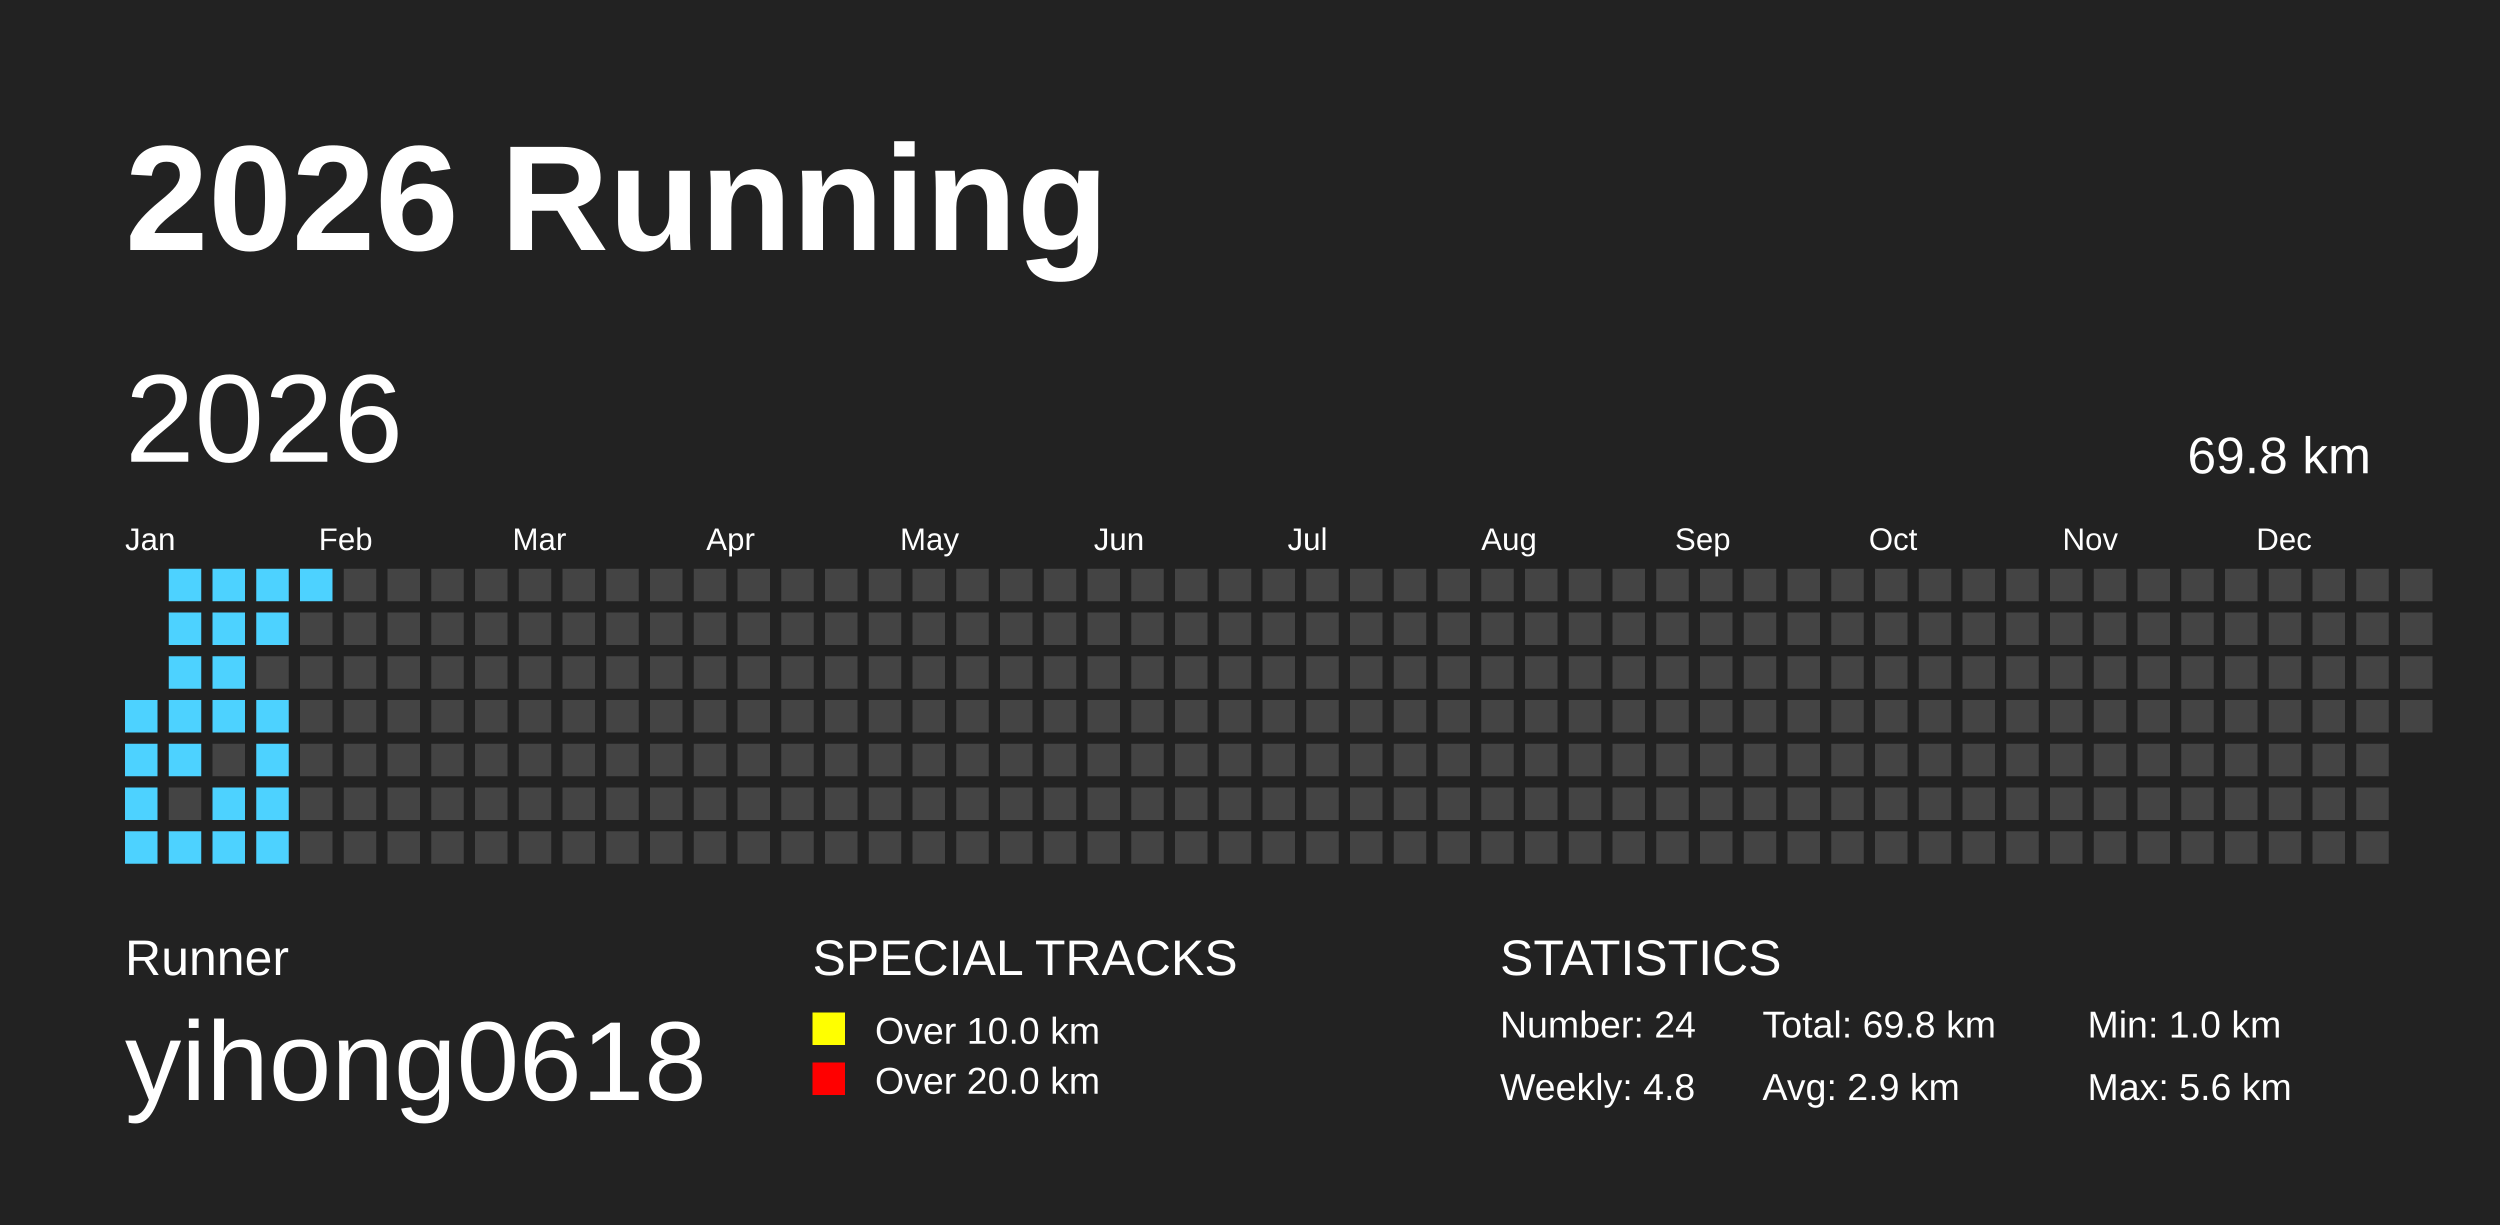
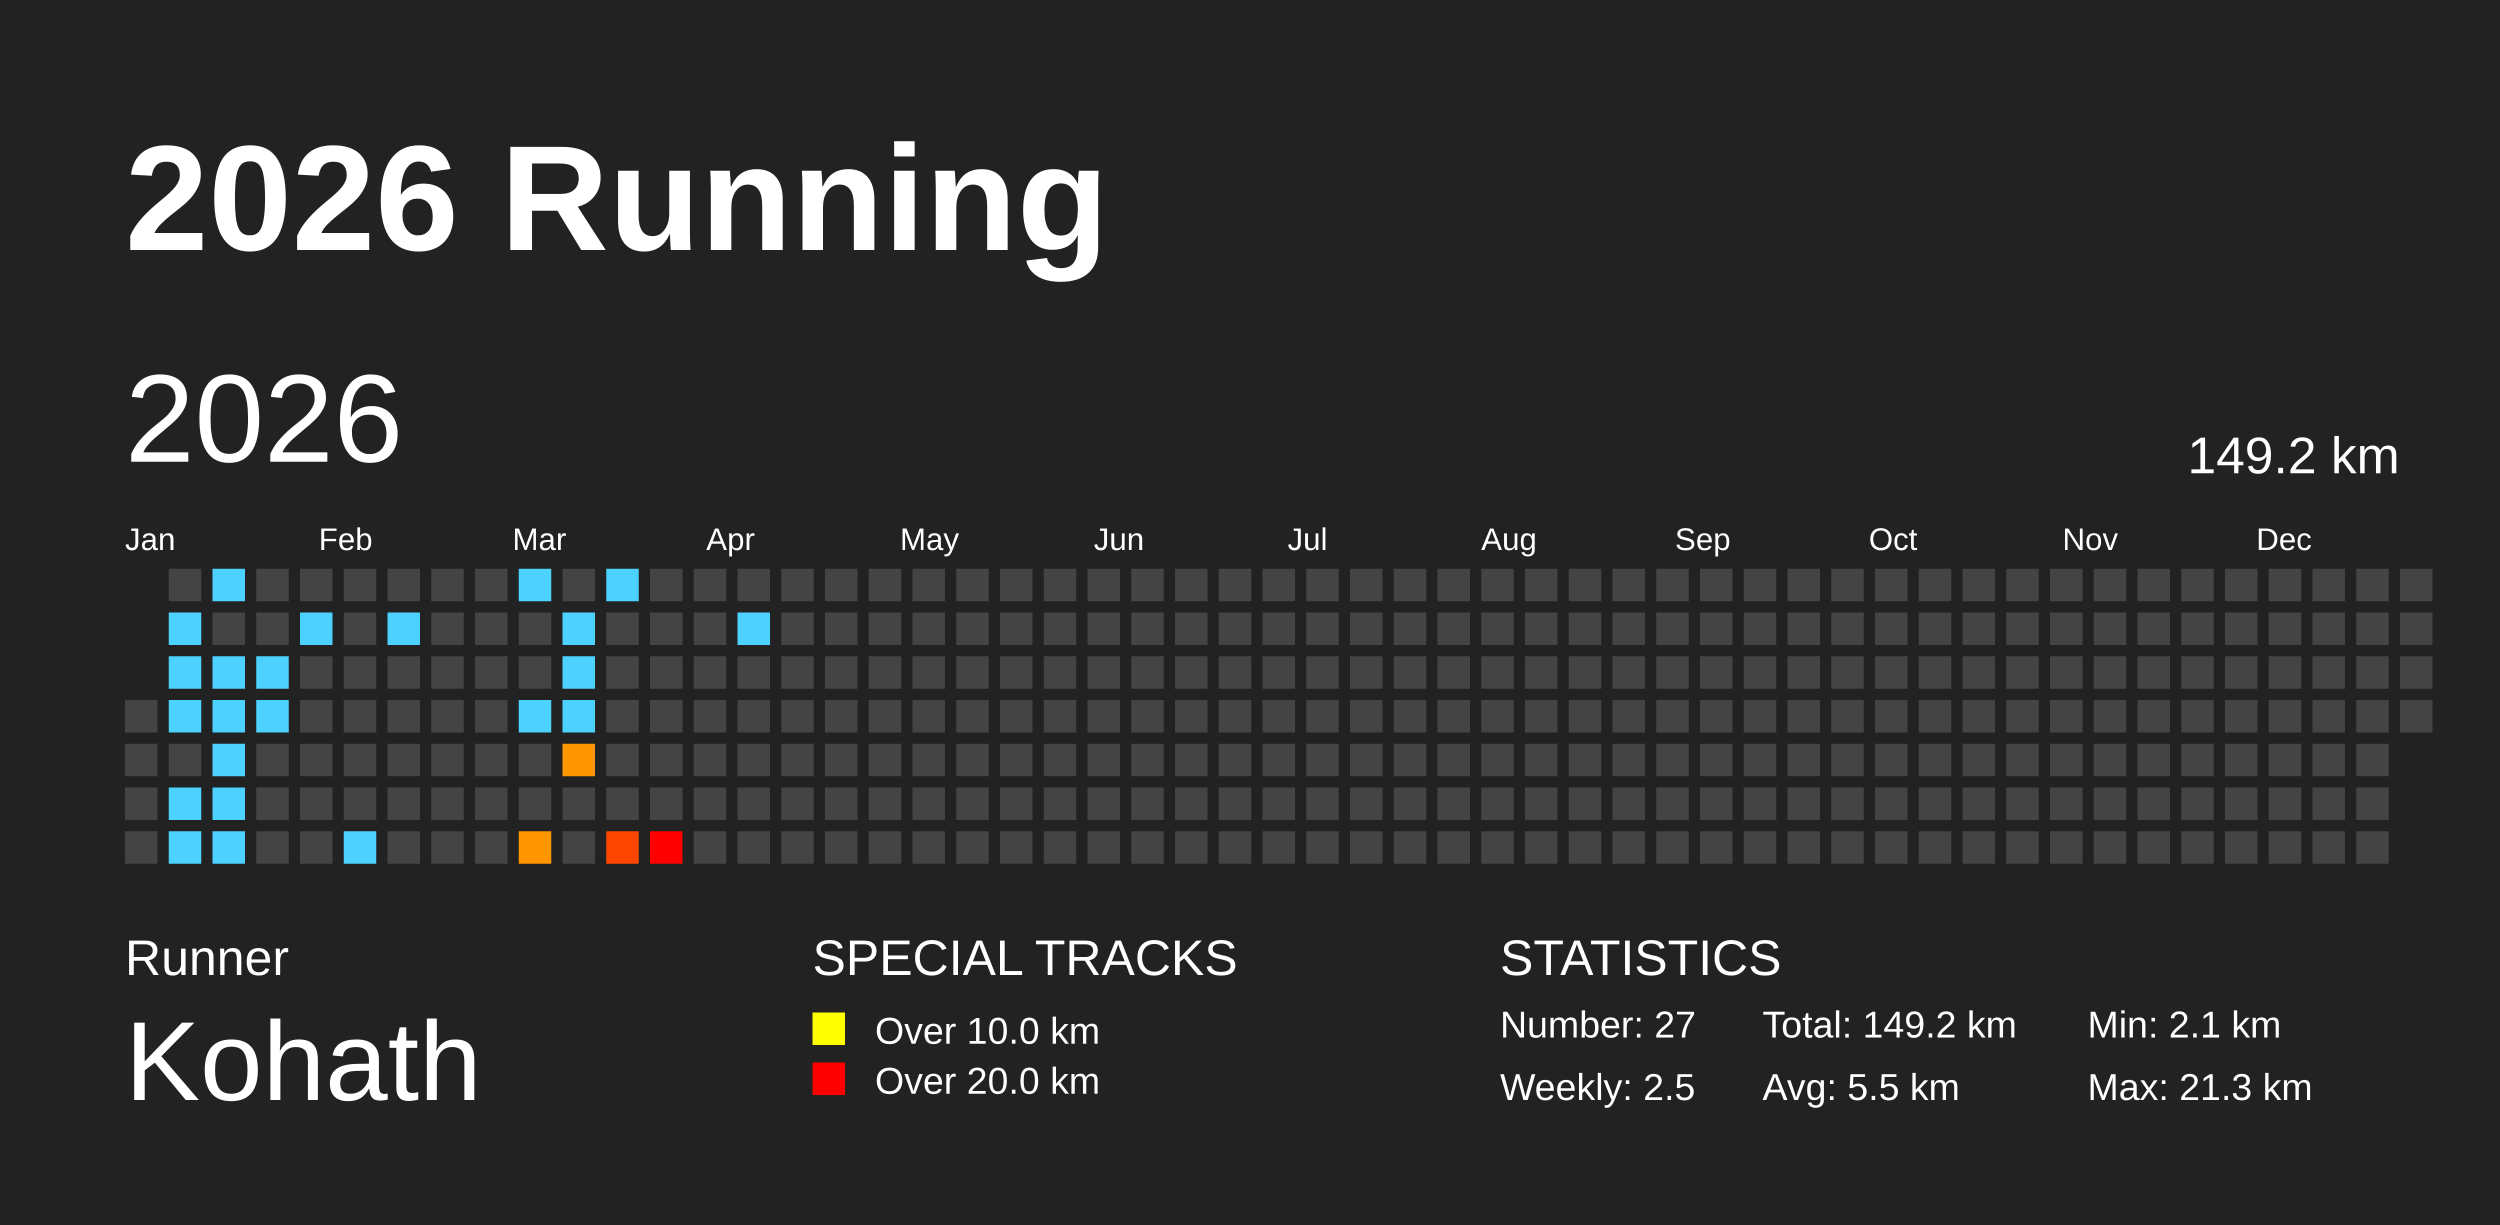
<svg xmlns="http://www.w3.org/2000/svg" baseProfile="full" height="98mm" version="1.1" viewBox="0,0,200,98" width="200mm">
  <defs />
  <rect fill="#222222" height="98" width="200" x="0" y="0" />
  <text fill="#FFFFFF" style="font-size:12px; font-family:Arial; font-weight:bold;" x="10" y="20">2026 Running</text>
  <text fill="#FFFFFF" style="font-size:4px; font-family:Arial" x="10" y="78">Runner</text>
-   <text fill="#FFFFFF" style="font-size:9px; font-family:Arial" x="10" y="88">yihong0618</text>
+   <text fill="#FFFFFF" style="font-size:9px; font-family:Arial" x="10" y="88">Kohath</text>
  <text fill="#FFFFFF" style="font-size:4px; font-family:Arial" x="65" y="78">SPECIAL TRACKS</text>
  <rect fill="yellow" height="2.6" width="2.6" x="65" y="81" />
  <text fill="#FFFFFF" style="font-size:3px; font-family:Arial" x="70" y="83.5">Over 10.0 km</text>
  <rect fill="red" height="2.6" width="2.6" x="65" y="85" />
  <text fill="#FFFFFF" style="font-size:3px; font-family:Arial" x="70" y="87.5">Over 20.0 km</text>
  <text fill="#FFFFFF" style="font-size:4px; font-family:Arial" x="120" y="78">STATISTICS</text>
-   <text fill="#FFFFFF" style="font-size:3px; font-family:Arial" x="120" y="83">Number: 24</text>
-   <text fill="#FFFFFF" style="font-size:3px; font-family:Arial" x="120" y="88">Weekly: 4.8</text>
-   <text fill="#FFFFFF" style="font-size:3px; font-family:Arial" x="141" y="83">Total: 69.8 km</text>
-   <text fill="#FFFFFF" style="font-size:3px; font-family:Arial" x="141" y="88">Avg: 2.9 km</text>
-   <text fill="#FFFFFF" style="font-size:3px; font-family:Arial" x="167" y="83">Min: 1.0 km</text>
-   <text fill="#FFFFFF" style="font-size:3px; font-family:Arial" x="167" y="88">Max: 5.6 km</text>
+   <text fill="#FFFFFF" style="font-size:3px; font-family:Arial" x="120" y="83">Number: 27</text>
+   <text fill="#FFFFFF" style="font-size:3px; font-family:Arial" x="120" y="88">Weekly: 2.5</text>
+   <text fill="#FFFFFF" style="font-size:3px; font-family:Arial" x="141" y="83">Total: 149.2 km</text>
+   <text fill="#FFFFFF" style="font-size:3px; font-family:Arial" x="141" y="88">Avg: 5.5 km</text>
+   <text fill="#FFFFFF" style="font-size:3px; font-family:Arial" x="167" y="83">Min: 2.1 km</text>
+   <text fill="#FFFFFF" style="font-size:3px; font-family:Arial" x="167" y="88">Max: 21.3 km</text>
  <text dominant-baseline="hanging" fill="#FFFFFF" style="font-size:10.0px; font-family:Arial;" x="10" y="30">2026</text>
-   <text dominant-baseline="hanging" fill="#FFFFFF" style="font-size:4.125px; font-family:Arial;" x="175" y="35">69.8 km</text>
+   <text dominant-baseline="hanging" fill="#FFFFFF" style="font-size:4.125px; font-family:Arial;" x="175" y="35">149.2 km</text>
  <text fill="#FFFFFF" style="font-size:2.5px; font-family:Arial" x="10.0" y="44">Jan</text>
  <text fill="#FFFFFF" style="font-size:2.5px; font-family:Arial" x="25.5" y="44">Feb</text>
  <text fill="#FFFFFF" style="font-size:2.5px; font-family:Arial" x="41.0" y="44">Mar</text>
  <text fill="#FFFFFF" style="font-size:2.5px; font-family:Arial" x="56.5" y="44">Apr</text>
  <text fill="#FFFFFF" style="font-size:2.5px; font-family:Arial" x="72.0" y="44">May</text>
  <text fill="#FFFFFF" style="font-size:2.5px; font-family:Arial" x="87.5" y="44">Jun</text>
  <text fill="#FFFFFF" style="font-size:2.5px; font-family:Arial" x="103.0" y="44">Jul</text>
  <text fill="#FFFFFF" style="font-size:2.5px; font-family:Arial" x="118.5" y="44">Aug</text>
  <text fill="#FFFFFF" style="font-size:2.5px; font-family:Arial" x="134.0" y="44">Sep</text>
  <text fill="#FFFFFF" style="font-size:2.5px; font-family:Arial" x="149.5" y="44">Oct</text>
  <text fill="#FFFFFF" style="font-size:2.5px; font-family:Arial" x="165.0" y="44">Nov</text>
  <text fill="#FFFFFF" style="font-size:2.5px; font-family:Arial" x="180.5" y="44">Dec</text>
-   <rect fill="#4DD2FF" height="2.6" width="2.6" x="10.0" y="56.0" />
-   <rect fill="#4DD2FF" height="2.6" width="2.6" x="10.0" y="59.5" />
-   <rect fill="#4DD2FF" height="2.6" width="2.6" x="10.0" y="63.0" />
-   <rect fill="#4DD2FF" height="2.6" width="2.6" x="10.0" y="66.5" />
-   <rect fill="#4DD2FF" height="2.6" width="2.6" x="13.5" y="45.5" />
-   <rect fill="#4DD2FF" height="2.6" width="2.6" x="13.5" y="49.0" />
-   <rect fill="#4DD2FF" height="2.6" width="2.6" x="13.5" y="52.5" />
-   <rect fill="#4DD2FF" height="2.6" width="2.6" x="13.5" y="56.0" />
-   <rect fill="#4DD2FF" height="2.6" width="2.6" x="13.5" y="59.5" />
-   <rect fill="#444444" height="2.6" width="2.6" x="13.5" y="63.0" />
-   <rect fill="#4DD2FF" height="2.6" width="2.6" x="13.5" y="66.5" />
-   <rect fill="#4DD2FF" height="2.6" width="2.6" x="17.0" y="45.5" />
-   <rect fill="#4DD2FF" height="2.6" width="2.6" x="17.0" y="49.0" />
-   <rect fill="#4DD2FF" height="2.6" width="2.6" x="17.0" y="52.5" />
-   <rect fill="#4DD2FF" height="2.6" width="2.6" x="17.0" y="56.0" />
-   <rect fill="#444444" height="2.6" width="2.6" x="17.0" y="59.5" />
-   <rect fill="#4DD2FF" height="2.6" width="2.6" x="17.0" y="63.0" />
-   <rect fill="#4DD2FF" height="2.6" width="2.6" x="17.0" y="66.5" />
-   <rect fill="#4DD2FF" height="2.6" width="2.6" x="20.5" y="45.5" />
-   <rect fill="#4DD2FF" height="2.6" width="2.6" x="20.5" y="49.0" />
-   <rect fill="#444444" height="2.6" width="2.6" x="20.5" y="52.5" />
-   <rect fill="#4DD2FF" height="2.6" width="2.6" x="20.5" y="56.0" />
-   <rect fill="#4DD2FF" height="2.6" width="2.6" x="20.5" y="59.5" />
-   <rect fill="#4DD2FF" height="2.6" width="2.6" x="20.5" y="63.0" />
-   <rect fill="#4DD2FF" height="2.6" width="2.6" x="20.5" y="66.5" />
-   <rect fill="#4DD2FF" height="2.6" width="2.6" x="24.0" y="45.5" />
-   <rect fill="#444444" height="2.6" width="2.6" x="24.0" y="49.0" />
+   <rect fill="#444444" height="2.6" width="2.6" x="10.0" y="56.0" />
+   <rect fill="#444444" height="2.6" width="2.6" x="10.0" y="59.5" />
+   <rect fill="#444444" height="2.6" width="2.6" x="10.0" y="63.0" />
+   <rect fill="#444444" height="2.6" width="2.6" x="10.0" y="66.5" />
+   <rect fill="#444444" height="2.6" width="2.6" x="13.5" y="45.5" />
+   <rect fill="#4dd2ff" height="2.6" width="2.6" x="13.5" y="49.0" />
+   <rect fill="#4dd2ff" height="2.6" width="2.6" x="13.5" y="52.5" />
+   <rect fill="#4dd2ff" height="2.6" width="2.6" x="13.5" y="56.0" />
+   <rect fill="#444444" height="2.6" width="2.6" x="13.5" y="59.5" />
+   <rect fill="#4dd2ff" height="2.6" width="2.6" x="13.5" y="63.0" />
+   <rect fill="#4dd2ff" height="2.6" width="2.6" x="13.5" y="66.5" />
+   <rect fill="#4dd2ff" height="2.6" width="2.6" x="17.0" y="45.5" />
+   <rect fill="#444444" height="2.6" width="2.6" x="17.0" y="49.0" />
+   <rect fill="#4dd2ff" height="2.6" width="2.6" x="17.0" y="52.5" />
+   <rect fill="#4dd2ff" height="2.6" width="2.6" x="17.0" y="56.0" />
+   <rect fill="#4dd2ff" height="2.6" width="2.6" x="17.0" y="59.5" />
+   <rect fill="#4dd2ff" height="2.6" width="2.6" x="17.0" y="63.0" />
+   <rect fill="#4dd2ff" height="2.6" width="2.6" x="17.0" y="66.5" />
+   <rect fill="#444444" height="2.6" width="2.6" x="20.5" y="45.5" />
+   <rect fill="#444444" height="2.6" width="2.6" x="20.5" y="49.0" />
+   <rect fill="#4dd2ff" height="2.6" width="2.6" x="20.5" y="52.5" />
+   <rect fill="#4dd2ff" height="2.6" width="2.6" x="20.5" y="56.0" />
+   <rect fill="#444444" height="2.6" width="2.6" x="20.5" y="59.5" />
+   <rect fill="#444444" height="2.6" width="2.6" x="20.5" y="63.0" />
+   <rect fill="#444444" height="2.6" width="2.6" x="20.5" y="66.5" />
+   <rect fill="#444444" height="2.6" width="2.6" x="24.0" y="45.5" />
+   <rect fill="#4dd2ff" height="2.6" width="2.6" x="24.0" y="49.0" />
  <rect fill="#444444" height="2.6" width="2.6" x="24.0" y="52.5" />
  <rect fill="#444444" height="2.6" width="2.6" x="24.0" y="56.0" />
  <rect fill="#444444" height="2.6" width="2.6" x="24.0" y="59.5" />
  <rect fill="#444444" height="2.6" width="2.6" x="24.0" y="63.0" />
  <rect fill="#444444" height="2.6" width="2.6" x="24.0" y="66.5" />
  <rect fill="#444444" height="2.6" width="2.6" x="27.5" y="45.5" />
  <rect fill="#444444" height="2.6" width="2.6" x="27.5" y="49.0" />
  <rect fill="#444444" height="2.6" width="2.6" x="27.5" y="52.5" />
  <rect fill="#444444" height="2.6" width="2.6" x="27.5" y="56.0" />
  <rect fill="#444444" height="2.6" width="2.6" x="27.5" y="59.5" />
  <rect fill="#444444" height="2.6" width="2.6" x="27.5" y="63.0" />
-   <rect fill="#444444" height="2.6" width="2.6" x="27.5" y="66.5" />
+   <rect fill="#4dd2ff" height="2.6" width="2.6" x="27.5" y="66.5" />
  <rect fill="#444444" height="2.6" width="2.6" x="31.0" y="45.5" />
-   <rect fill="#444444" height="2.6" width="2.6" x="31.0" y="49.0" />
+   <rect fill="#4dd2ff" height="2.6" width="2.6" x="31.0" y="49.0" />
  <rect fill="#444444" height="2.6" width="2.6" x="31.0" y="52.5" />
  <rect fill="#444444" height="2.6" width="2.6" x="31.0" y="56.0" />
  <rect fill="#444444" height="2.6" width="2.6" x="31.0" y="59.5" />
  <rect fill="#444444" height="2.6" width="2.6" x="31.0" y="63.0" />
  <rect fill="#444444" height="2.6" width="2.6" x="31.0" y="66.5" />
  <rect fill="#444444" height="2.6" width="2.6" x="34.5" y="45.5" />
  <rect fill="#444444" height="2.6" width="2.6" x="34.5" y="49.0" />
  <rect fill="#444444" height="2.6" width="2.6" x="34.5" y="52.5" />
  <rect fill="#444444" height="2.6" width="2.6" x="34.5" y="56.0" />
  <rect fill="#444444" height="2.6" width="2.6" x="34.5" y="59.5" />
  <rect fill="#444444" height="2.6" width="2.6" x="34.5" y="63.0" />
  <rect fill="#444444" height="2.6" width="2.6" x="34.5" y="66.5" />
  <rect fill="#444444" height="2.6" width="2.6" x="38.0" y="45.5" />
  <rect fill="#444444" height="2.6" width="2.6" x="38.0" y="49.0" />
  <rect fill="#444444" height="2.6" width="2.6" x="38.0" y="52.5" />
  <rect fill="#444444" height="2.6" width="2.6" x="38.0" y="56.0" />
  <rect fill="#444444" height="2.6" width="2.6" x="38.0" y="59.5" />
  <rect fill="#444444" height="2.6" width="2.6" x="38.0" y="63.0" />
  <rect fill="#444444" height="2.6" width="2.6" x="38.0" y="66.5" />
-   <rect fill="#444444" height="2.6" width="2.6" x="41.5" y="45.5" />
+   <rect fill="#4dd2ff" height="2.6" width="2.6" x="41.5" y="45.5" />
  <rect fill="#444444" height="2.6" width="2.6" x="41.5" y="49.0" />
  <rect fill="#444444" height="2.6" width="2.6" x="41.5" y="52.5" />
-   <rect fill="#444444" height="2.6" width="2.6" x="41.5" y="56.0" />
+   <rect fill="#4dd2ff" height="2.6" width="2.6" x="41.5" y="56.0" />
  <rect fill="#444444" height="2.6" width="2.6" x="41.5" y="59.5" />
  <rect fill="#444444" height="2.6" width="2.6" x="41.5" y="63.0" />
-   <rect fill="#444444" height="2.6" width="2.6" x="41.5" y="66.5" />
+   <rect fill="#ff9600" height="2.6" width="2.6" x="41.5" y="66.5" />
  <rect fill="#444444" height="2.6" width="2.6" x="45.0" y="45.5" />
-   <rect fill="#444444" height="2.6" width="2.6" x="45.0" y="49.0" />
-   <rect fill="#444444" height="2.6" width="2.6" x="45.0" y="52.5" />
-   <rect fill="#444444" height="2.6" width="2.6" x="45.0" y="56.0" />
-   <rect fill="#444444" height="2.6" width="2.6" x="45.0" y="59.5" />
+   <rect fill="#4dd2ff" height="2.6" width="2.6" x="45.0" y="49.0" />
+   <rect fill="#4dd2ff" height="2.6" width="2.6" x="45.0" y="52.5" />
+   <rect fill="#4dd2ff" height="2.6" width="2.6" x="45.0" y="56.0" />
+   <rect fill="#ff9600" height="2.6" width="2.6" x="45.0" y="59.5" />
  <rect fill="#444444" height="2.6" width="2.6" x="45.0" y="63.0" />
  <rect fill="#444444" height="2.6" width="2.6" x="45.0" y="66.5" />
-   <rect fill="#444444" height="2.6" width="2.6" x="48.5" y="45.5" />
+   <rect fill="#4dd2ff" height="2.6" width="2.6" x="48.5" y="45.5" />
  <rect fill="#444444" height="2.6" width="2.6" x="48.5" y="49.0" />
  <rect fill="#444444" height="2.6" width="2.6" x="48.5" y="52.5" />
  <rect fill="#444444" height="2.6" width="2.6" x="48.5" y="56.0" />
  <rect fill="#444444" height="2.6" width="2.6" x="48.5" y="59.5" />
  <rect fill="#444444" height="2.6" width="2.6" x="48.5" y="63.0" />
-   <rect fill="#444444" height="2.6" width="2.6" x="48.5" y="66.5" />
+   <rect fill="#ff4600" height="2.6" width="2.6" x="48.5" y="66.5" />
  <rect fill="#444444" height="2.6" width="2.6" x="52.0" y="45.5" />
  <rect fill="#444444" height="2.6" width="2.6" x="52.0" y="49.0" />
  <rect fill="#444444" height="2.6" width="2.6" x="52.0" y="52.5" />
  <rect fill="#444444" height="2.6" width="2.6" x="52.0" y="56.0" />
  <rect fill="#444444" height="2.6" width="2.6" x="52.0" y="59.5" />
  <rect fill="#444444" height="2.6" width="2.6" x="52.0" y="63.0" />
-   <rect fill="#444444" height="2.6" width="2.6" x="52.0" y="66.5" />
+   <rect fill="red" height="2.6" width="2.6" x="52.0" y="66.5" />
  <rect fill="#444444" height="2.6" width="2.6" x="55.5" y="45.5" />
  <rect fill="#444444" height="2.6" width="2.6" x="55.5" y="49.0" />
  <rect fill="#444444" height="2.6" width="2.6" x="55.5" y="52.5" />
  <rect fill="#444444" height="2.6" width="2.6" x="55.5" y="56.0" />
  <rect fill="#444444" height="2.6" width="2.6" x="55.5" y="59.5" />
  <rect fill="#444444" height="2.6" width="2.6" x="55.5" y="63.0" />
  <rect fill="#444444" height="2.6" width="2.6" x="55.5" y="66.5" />
  <rect fill="#444444" height="2.6" width="2.6" x="59.0" y="45.5" />
-   <rect fill="#444444" height="2.6" width="2.6" x="59.0" y="49.0" />
+   <rect fill="#4dd2ff" height="2.6" width="2.6" x="59.0" y="49.0" />
  <rect fill="#444444" height="2.6" width="2.6" x="59.0" y="52.5" />
  <rect fill="#444444" height="2.6" width="2.6" x="59.0" y="56.0" />
  <rect fill="#444444" height="2.6" width="2.6" x="59.0" y="59.5" />
  <rect fill="#444444" height="2.6" width="2.6" x="59.0" y="63.0" />
  <rect fill="#444444" height="2.6" width="2.6" x="59.0" y="66.5" />
  <rect fill="#444444" height="2.6" width="2.6" x="62.5" y="45.5" />
  <rect fill="#444444" height="2.6" width="2.6" x="62.5" y="49.0" />
  <rect fill="#444444" height="2.6" width="2.6" x="62.5" y="52.5" />
  <rect fill="#444444" height="2.6" width="2.6" x="62.5" y="56.0" />
  <rect fill="#444444" height="2.6" width="2.6" x="62.5" y="59.5" />
  <rect fill="#444444" height="2.6" width="2.6" x="62.5" y="63.0" />
  <rect fill="#444444" height="2.6" width="2.6" x="62.5" y="66.5" />
  <rect fill="#444444" height="2.6" width="2.6" x="66.0" y="45.5" />
  <rect fill="#444444" height="2.6" width="2.6" x="66.0" y="49.0" />
  <rect fill="#444444" height="2.6" width="2.6" x="66.0" y="52.5" />
  <rect fill="#444444" height="2.6" width="2.6" x="66.0" y="56.0" />
  <rect fill="#444444" height="2.6" width="2.6" x="66.0" y="59.5" />
  <rect fill="#444444" height="2.6" width="2.6" x="66.0" y="63.0" />
  <rect fill="#444444" height="2.6" width="2.6" x="66.0" y="66.5" />
  <rect fill="#444444" height="2.6" width="2.6" x="69.5" y="45.5" />
  <rect fill="#444444" height="2.6" width="2.6" x="69.5" y="49.0" />
  <rect fill="#444444" height="2.6" width="2.6" x="69.5" y="52.5" />
  <rect fill="#444444" height="2.6" width="2.6" x="69.5" y="56.0" />
  <rect fill="#444444" height="2.6" width="2.6" x="69.5" y="59.5" />
  <rect fill="#444444" height="2.6" width="2.6" x="69.5" y="63.0" />
  <rect fill="#444444" height="2.6" width="2.6" x="69.5" y="66.5" />
  <rect fill="#444444" height="2.6" width="2.6" x="73.0" y="45.5" />
  <rect fill="#444444" height="2.6" width="2.6" x="73.0" y="49.0" />
  <rect fill="#444444" height="2.6" width="2.6" x="73.0" y="52.5" />
  <rect fill="#444444" height="2.6" width="2.6" x="73.0" y="56.0" />
  <rect fill="#444444" height="2.6" width="2.6" x="73.0" y="59.5" />
  <rect fill="#444444" height="2.6" width="2.6" x="73.0" y="63.0" />
  <rect fill="#444444" height="2.6" width="2.6" x="73.0" y="66.5" />
  <rect fill="#444444" height="2.6" width="2.6" x="76.5" y="45.5" />
  <rect fill="#444444" height="2.6" width="2.6" x="76.5" y="49.0" />
  <rect fill="#444444" height="2.6" width="2.6" x="76.5" y="52.5" />
  <rect fill="#444444" height="2.6" width="2.6" x="76.5" y="56.0" />
  <rect fill="#444444" height="2.6" width="2.6" x="76.5" y="59.5" />
  <rect fill="#444444" height="2.6" width="2.6" x="76.5" y="63.0" />
  <rect fill="#444444" height="2.6" width="2.6" x="76.5" y="66.5" />
  <rect fill="#444444" height="2.6" width="2.6" x="80.0" y="45.5" />
  <rect fill="#444444" height="2.6" width="2.6" x="80.0" y="49.0" />
  <rect fill="#444444" height="2.6" width="2.6" x="80.0" y="52.5" />
  <rect fill="#444444" height="2.6" width="2.6" x="80.0" y="56.0" />
  <rect fill="#444444" height="2.6" width="2.6" x="80.0" y="59.5" />
  <rect fill="#444444" height="2.6" width="2.6" x="80.0" y="63.0" />
  <rect fill="#444444" height="2.6" width="2.6" x="80.0" y="66.5" />
  <rect fill="#444444" height="2.6" width="2.6" x="83.5" y="45.5" />
  <rect fill="#444444" height="2.6" width="2.6" x="83.5" y="49.0" />
  <rect fill="#444444" height="2.6" width="2.6" x="83.5" y="52.5" />
  <rect fill="#444444" height="2.6" width="2.6" x="83.5" y="56.0" />
  <rect fill="#444444" height="2.6" width="2.6" x="83.5" y="59.5" />
  <rect fill="#444444" height="2.6" width="2.6" x="83.5" y="63.0" />
  <rect fill="#444444" height="2.6" width="2.6" x="83.5" y="66.5" />
  <rect fill="#444444" height="2.6" width="2.6" x="87.0" y="45.5" />
  <rect fill="#444444" height="2.6" width="2.6" x="87.0" y="49.0" />
  <rect fill="#444444" height="2.6" width="2.6" x="87.0" y="52.5" />
  <rect fill="#444444" height="2.6" width="2.6" x="87.0" y="56.0" />
  <rect fill="#444444" height="2.6" width="2.6" x="87.0" y="59.5" />
  <rect fill="#444444" height="2.6" width="2.6" x="87.0" y="63.0" />
  <rect fill="#444444" height="2.6" width="2.6" x="87.0" y="66.5" />
  <rect fill="#444444" height="2.6" width="2.6" x="90.5" y="45.5" />
  <rect fill="#444444" height="2.6" width="2.6" x="90.5" y="49.0" />
  <rect fill="#444444" height="2.6" width="2.6" x="90.5" y="52.5" />
  <rect fill="#444444" height="2.6" width="2.6" x="90.5" y="56.0" />
  <rect fill="#444444" height="2.6" width="2.6" x="90.5" y="59.5" />
  <rect fill="#444444" height="2.6" width="2.6" x="90.5" y="63.0" />
  <rect fill="#444444" height="2.6" width="2.6" x="90.5" y="66.5" />
  <rect fill="#444444" height="2.6" width="2.6" x="94.0" y="45.5" />
  <rect fill="#444444" height="2.6" width="2.6" x="94.0" y="49.0" />
  <rect fill="#444444" height="2.6" width="2.6" x="94.0" y="52.5" />
  <rect fill="#444444" height="2.6" width="2.6" x="94.0" y="56.0" />
  <rect fill="#444444" height="2.6" width="2.6" x="94.0" y="59.5" />
  <rect fill="#444444" height="2.6" width="2.6" x="94.0" y="63.0" />
  <rect fill="#444444" height="2.6" width="2.6" x="94.0" y="66.5" />
  <rect fill="#444444" height="2.6" width="2.6" x="97.5" y="45.5" />
  <rect fill="#444444" height="2.6" width="2.6" x="97.5" y="49.0" />
  <rect fill="#444444" height="2.6" width="2.6" x="97.5" y="52.5" />
  <rect fill="#444444" height="2.6" width="2.6" x="97.5" y="56.0" />
  <rect fill="#444444" height="2.6" width="2.6" x="97.5" y="59.5" />
  <rect fill="#444444" height="2.6" width="2.6" x="97.5" y="63.0" />
  <rect fill="#444444" height="2.6" width="2.6" x="97.5" y="66.5" />
  <rect fill="#444444" height="2.6" width="2.6" x="101.0" y="45.5" />
  <rect fill="#444444" height="2.6" width="2.6" x="101.0" y="49.0" />
  <rect fill="#444444" height="2.6" width="2.6" x="101.0" y="52.5" />
  <rect fill="#444444" height="2.6" width="2.6" x="101.0" y="56.0" />
  <rect fill="#444444" height="2.6" width="2.6" x="101.0" y="59.5" />
  <rect fill="#444444" height="2.6" width="2.6" x="101.0" y="63.0" />
  <rect fill="#444444" height="2.6" width="2.6" x="101.0" y="66.5" />
  <rect fill="#444444" height="2.6" width="2.6" x="104.5" y="45.5" />
  <rect fill="#444444" height="2.6" width="2.6" x="104.5" y="49.0" />
  <rect fill="#444444" height="2.6" width="2.6" x="104.5" y="52.5" />
  <rect fill="#444444" height="2.6" width="2.6" x="104.5" y="56.0" />
  <rect fill="#444444" height="2.6" width="2.6" x="104.5" y="59.5" />
  <rect fill="#444444" height="2.6" width="2.6" x="104.5" y="63.0" />
  <rect fill="#444444" height="2.6" width="2.6" x="104.5" y="66.5" />
  <rect fill="#444444" height="2.6" width="2.6" x="108.0" y="45.5" />
  <rect fill="#444444" height="2.6" width="2.6" x="108.0" y="49.0" />
  <rect fill="#444444" height="2.6" width="2.6" x="108.0" y="52.5" />
  <rect fill="#444444" height="2.6" width="2.6" x="108.0" y="56.0" />
  <rect fill="#444444" height="2.6" width="2.6" x="108.0" y="59.5" />
  <rect fill="#444444" height="2.6" width="2.6" x="108.0" y="63.0" />
  <rect fill="#444444" height="2.6" width="2.6" x="108.0" y="66.5" />
  <rect fill="#444444" height="2.6" width="2.6" x="111.5" y="45.5" />
  <rect fill="#444444" height="2.6" width="2.6" x="111.5" y="49.0" />
  <rect fill="#444444" height="2.6" width="2.6" x="111.5" y="52.5" />
  <rect fill="#444444" height="2.6" width="2.6" x="111.5" y="56.0" />
  <rect fill="#444444" height="2.6" width="2.6" x="111.5" y="59.5" />
  <rect fill="#444444" height="2.6" width="2.6" x="111.5" y="63.0" />
  <rect fill="#444444" height="2.6" width="2.6" x="111.5" y="66.5" />
  <rect fill="#444444" height="2.6" width="2.6" x="115.0" y="45.5" />
  <rect fill="#444444" height="2.6" width="2.6" x="115.0" y="49.0" />
  <rect fill="#444444" height="2.6" width="2.6" x="115.0" y="52.5" />
  <rect fill="#444444" height="2.6" width="2.6" x="115.0" y="56.0" />
  <rect fill="#444444" height="2.6" width="2.6" x="115.0" y="59.5" />
  <rect fill="#444444" height="2.6" width="2.6" x="115.0" y="63.0" />
  <rect fill="#444444" height="2.6" width="2.6" x="115.0" y="66.5" />
  <rect fill="#444444" height="2.6" width="2.6" x="118.5" y="45.5" />
  <rect fill="#444444" height="2.6" width="2.6" x="118.5" y="49.0" />
  <rect fill="#444444" height="2.6" width="2.6" x="118.5" y="52.5" />
  <rect fill="#444444" height="2.6" width="2.6" x="118.5" y="56.0" />
  <rect fill="#444444" height="2.6" width="2.6" x="118.5" y="59.5" />
  <rect fill="#444444" height="2.6" width="2.6" x="118.5" y="63.0" />
  <rect fill="#444444" height="2.6" width="2.6" x="118.5" y="66.5" />
  <rect fill="#444444" height="2.6" width="2.6" x="122.0" y="45.5" />
  <rect fill="#444444" height="2.6" width="2.6" x="122.0" y="49.0" />
  <rect fill="#444444" height="2.6" width="2.6" x="122.0" y="52.5" />
  <rect fill="#444444" height="2.6" width="2.6" x="122.0" y="56.0" />
  <rect fill="#444444" height="2.6" width="2.6" x="122.0" y="59.5" />
  <rect fill="#444444" height="2.6" width="2.6" x="122.0" y="63.0" />
  <rect fill="#444444" height="2.6" width="2.6" x="122.0" y="66.5" />
  <rect fill="#444444" height="2.6" width="2.6" x="125.5" y="45.5" />
  <rect fill="#444444" height="2.6" width="2.6" x="125.5" y="49.0" />
  <rect fill="#444444" height="2.6" width="2.6" x="125.5" y="52.5" />
  <rect fill="#444444" height="2.6" width="2.6" x="125.5" y="56.0" />
  <rect fill="#444444" height="2.6" width="2.6" x="125.5" y="59.5" />
  <rect fill="#444444" height="2.6" width="2.6" x="125.5" y="63.0" />
  <rect fill="#444444" height="2.6" width="2.6" x="125.5" y="66.5" />
  <rect fill="#444444" height="2.6" width="2.6" x="129.0" y="45.5" />
  <rect fill="#444444" height="2.6" width="2.6" x="129.0" y="49.0" />
  <rect fill="#444444" height="2.6" width="2.6" x="129.0" y="52.5" />
  <rect fill="#444444" height="2.6" width="2.6" x="129.0" y="56.0" />
  <rect fill="#444444" height="2.6" width="2.6" x="129.0" y="59.5" />
  <rect fill="#444444" height="2.6" width="2.6" x="129.0" y="63.0" />
  <rect fill="#444444" height="2.6" width="2.6" x="129.0" y="66.5" />
  <rect fill="#444444" height="2.6" width="2.6" x="132.5" y="45.5" />
  <rect fill="#444444" height="2.6" width="2.6" x="132.5" y="49.0" />
  <rect fill="#444444" height="2.6" width="2.6" x="132.5" y="52.5" />
  <rect fill="#444444" height="2.6" width="2.6" x="132.5" y="56.0" />
  <rect fill="#444444" height="2.6" width="2.6" x="132.5" y="59.5" />
  <rect fill="#444444" height="2.6" width="2.6" x="132.5" y="63.0" />
  <rect fill="#444444" height="2.6" width="2.6" x="132.5" y="66.5" />
  <rect fill="#444444" height="2.6" width="2.6" x="136.0" y="45.5" />
  <rect fill="#444444" height="2.6" width="2.6" x="136.0" y="49.0" />
  <rect fill="#444444" height="2.6" width="2.6" x="136.0" y="52.5" />
  <rect fill="#444444" height="2.6" width="2.6" x="136.0" y="56.0" />
  <rect fill="#444444" height="2.6" width="2.6" x="136.0" y="59.5" />
  <rect fill="#444444" height="2.6" width="2.6" x="136.0" y="63.0" />
  <rect fill="#444444" height="2.6" width="2.6" x="136.0" y="66.5" />
  <rect fill="#444444" height="2.6" width="2.6" x="139.5" y="45.5" />
  <rect fill="#444444" height="2.6" width="2.6" x="139.5" y="49.0" />
  <rect fill="#444444" height="2.6" width="2.6" x="139.5" y="52.5" />
  <rect fill="#444444" height="2.6" width="2.6" x="139.5" y="56.0" />
  <rect fill="#444444" height="2.6" width="2.6" x="139.5" y="59.5" />
  <rect fill="#444444" height="2.6" width="2.6" x="139.5" y="63.0" />
  <rect fill="#444444" height="2.6" width="2.6" x="139.5" y="66.5" />
  <rect fill="#444444" height="2.6" width="2.6" x="143.0" y="45.5" />
  <rect fill="#444444" height="2.6" width="2.6" x="143.0" y="49.0" />
  <rect fill="#444444" height="2.6" width="2.6" x="143.0" y="52.5" />
  <rect fill="#444444" height="2.6" width="2.6" x="143.0" y="56.0" />
  <rect fill="#444444" height="2.6" width="2.6" x="143.0" y="59.5" />
  <rect fill="#444444" height="2.6" width="2.6" x="143.0" y="63.0" />
  <rect fill="#444444" height="2.6" width="2.6" x="143.0" y="66.5" />
  <rect fill="#444444" height="2.6" width="2.6" x="146.5" y="45.5" />
  <rect fill="#444444" height="2.6" width="2.6" x="146.5" y="49.0" />
  <rect fill="#444444" height="2.6" width="2.6" x="146.5" y="52.5" />
  <rect fill="#444444" height="2.6" width="2.6" x="146.5" y="56.0" />
  <rect fill="#444444" height="2.6" width="2.6" x="146.5" y="59.5" />
  <rect fill="#444444" height="2.6" width="2.6" x="146.5" y="63.0" />
  <rect fill="#444444" height="2.6" width="2.6" x="146.5" y="66.5" />
  <rect fill="#444444" height="2.6" width="2.6" x="150.0" y="45.5" />
  <rect fill="#444444" height="2.6" width="2.6" x="150.0" y="49.0" />
  <rect fill="#444444" height="2.6" width="2.6" x="150.0" y="52.5" />
  <rect fill="#444444" height="2.6" width="2.6" x="150.0" y="56.0" />
  <rect fill="#444444" height="2.6" width="2.6" x="150.0" y="59.5" />
  <rect fill="#444444" height="2.6" width="2.6" x="150.0" y="63.0" />
  <rect fill="#444444" height="2.6" width="2.6" x="150.0" y="66.5" />
  <rect fill="#444444" height="2.6" width="2.6" x="153.5" y="45.5" />
  <rect fill="#444444" height="2.6" width="2.6" x="153.5" y="49.0" />
  <rect fill="#444444" height="2.6" width="2.6" x="153.5" y="52.5" />
  <rect fill="#444444" height="2.6" width="2.6" x="153.5" y="56.0" />
  <rect fill="#444444" height="2.6" width="2.6" x="153.5" y="59.5" />
  <rect fill="#444444" height="2.6" width="2.6" x="153.5" y="63.0" />
  <rect fill="#444444" height="2.6" width="2.6" x="153.5" y="66.5" />
  <rect fill="#444444" height="2.6" width="2.6" x="157.0" y="45.5" />
  <rect fill="#444444" height="2.6" width="2.6" x="157.0" y="49.0" />
  <rect fill="#444444" height="2.6" width="2.6" x="157.0" y="52.5" />
  <rect fill="#444444" height="2.6" width="2.6" x="157.0" y="56.0" />
  <rect fill="#444444" height="2.6" width="2.6" x="157.0" y="59.5" />
  <rect fill="#444444" height="2.6" width="2.6" x="157.0" y="63.0" />
  <rect fill="#444444" height="2.6" width="2.6" x="157.0" y="66.5" />
  <rect fill="#444444" height="2.6" width="2.6" x="160.5" y="45.5" />
  <rect fill="#444444" height="2.6" width="2.6" x="160.5" y="49.0" />
  <rect fill="#444444" height="2.6" width="2.6" x="160.5" y="52.5" />
  <rect fill="#444444" height="2.6" width="2.6" x="160.5" y="56.0" />
  <rect fill="#444444" height="2.6" width="2.6" x="160.5" y="59.5" />
  <rect fill="#444444" height="2.6" width="2.6" x="160.5" y="63.0" />
  <rect fill="#444444" height="2.6" width="2.6" x="160.5" y="66.5" />
  <rect fill="#444444" height="2.6" width="2.6" x="164.0" y="45.5" />
  <rect fill="#444444" height="2.6" width="2.6" x="164.0" y="49.0" />
  <rect fill="#444444" height="2.6" width="2.6" x="164.0" y="52.5" />
  <rect fill="#444444" height="2.6" width="2.6" x="164.0" y="56.0" />
  <rect fill="#444444" height="2.6" width="2.6" x="164.0" y="59.5" />
  <rect fill="#444444" height="2.6" width="2.6" x="164.0" y="63.0" />
  <rect fill="#444444" height="2.6" width="2.6" x="164.0" y="66.5" />
  <rect fill="#444444" height="2.6" width="2.6" x="167.5" y="45.5" />
  <rect fill="#444444" height="2.6" width="2.6" x="167.5" y="49.0" />
  <rect fill="#444444" height="2.6" width="2.6" x="167.5" y="52.5" />
  <rect fill="#444444" height="2.6" width="2.6" x="167.5" y="56.0" />
  <rect fill="#444444" height="2.6" width="2.6" x="167.5" y="59.5" />
  <rect fill="#444444" height="2.6" width="2.6" x="167.5" y="63.0" />
  <rect fill="#444444" height="2.6" width="2.6" x="167.5" y="66.5" />
  <rect fill="#444444" height="2.6" width="2.6" x="171.0" y="45.5" />
  <rect fill="#444444" height="2.6" width="2.6" x="171.0" y="49.0" />
  <rect fill="#444444" height="2.6" width="2.6" x="171.0" y="52.5" />
  <rect fill="#444444" height="2.6" width="2.6" x="171.0" y="56.0" />
  <rect fill="#444444" height="2.6" width="2.6" x="171.0" y="59.5" />
  <rect fill="#444444" height="2.6" width="2.6" x="171.0" y="63.0" />
  <rect fill="#444444" height="2.6" width="2.6" x="171.0" y="66.5" />
  <rect fill="#444444" height="2.6" width="2.6" x="174.5" y="45.5" />
  <rect fill="#444444" height="2.6" width="2.6" x="174.5" y="49.0" />
  <rect fill="#444444" height="2.6" width="2.6" x="174.5" y="52.5" />
  <rect fill="#444444" height="2.6" width="2.6" x="174.5" y="56.0" />
  <rect fill="#444444" height="2.6" width="2.6" x="174.5" y="59.5" />
  <rect fill="#444444" height="2.6" width="2.6" x="174.5" y="63.0" />
  <rect fill="#444444" height="2.6" width="2.6" x="174.5" y="66.5" />
  <rect fill="#444444" height="2.6" width="2.6" x="178.0" y="45.5" />
  <rect fill="#444444" height="2.6" width="2.6" x="178.0" y="49.0" />
  <rect fill="#444444" height="2.6" width="2.6" x="178.0" y="52.5" />
  <rect fill="#444444" height="2.6" width="2.6" x="178.0" y="56.0" />
  <rect fill="#444444" height="2.6" width="2.6" x="178.0" y="59.5" />
  <rect fill="#444444" height="2.6" width="2.6" x="178.0" y="63.0" />
  <rect fill="#444444" height="2.6" width="2.6" x="178.0" y="66.5" />
  <rect fill="#444444" height="2.6" width="2.6" x="181.5" y="45.5" />
  <rect fill="#444444" height="2.6" width="2.6" x="181.5" y="49.0" />
  <rect fill="#444444" height="2.6" width="2.6" x="181.5" y="52.5" />
  <rect fill="#444444" height="2.6" width="2.6" x="181.5" y="56.0" />
  <rect fill="#444444" height="2.6" width="2.6" x="181.5" y="59.5" />
  <rect fill="#444444" height="2.6" width="2.6" x="181.5" y="63.0" />
  <rect fill="#444444" height="2.6" width="2.6" x="181.5" y="66.5" />
  <rect fill="#444444" height="2.6" width="2.6" x="185.0" y="45.5" />
  <rect fill="#444444" height="2.6" width="2.6" x="185.0" y="49.0" />
  <rect fill="#444444" height="2.6" width="2.6" x="185.0" y="52.5" />
  <rect fill="#444444" height="2.6" width="2.6" x="185.0" y="56.0" />
  <rect fill="#444444" height="2.6" width="2.6" x="185.0" y="59.5" />
  <rect fill="#444444" height="2.6" width="2.6" x="185.0" y="63.0" />
  <rect fill="#444444" height="2.6" width="2.6" x="185.0" y="66.5" />
  <rect fill="#444444" height="2.6" width="2.6" x="188.5" y="45.5" />
  <rect fill="#444444" height="2.6" width="2.6" x="188.5" y="49.0" />
  <rect fill="#444444" height="2.6" width="2.6" x="188.5" y="52.5" />
  <rect fill="#444444" height="2.6" width="2.6" x="188.5" y="56.0" />
  <rect fill="#444444" height="2.6" width="2.6" x="188.5" y="59.5" />
  <rect fill="#444444" height="2.6" width="2.6" x="188.5" y="63.0" />
  <rect fill="#444444" height="2.6" width="2.6" x="188.5" y="66.5" />
  <rect fill="#444444" height="2.6" width="2.6" x="192.0" y="45.5" />
  <rect fill="#444444" height="2.6" width="2.6" x="192.0" y="49.0" />
  <rect fill="#444444" height="2.6" width="2.6" x="192.0" y="52.5" />
  <rect fill="#444444" height="2.6" width="2.6" x="192.0" y="56.0" />
</svg>
